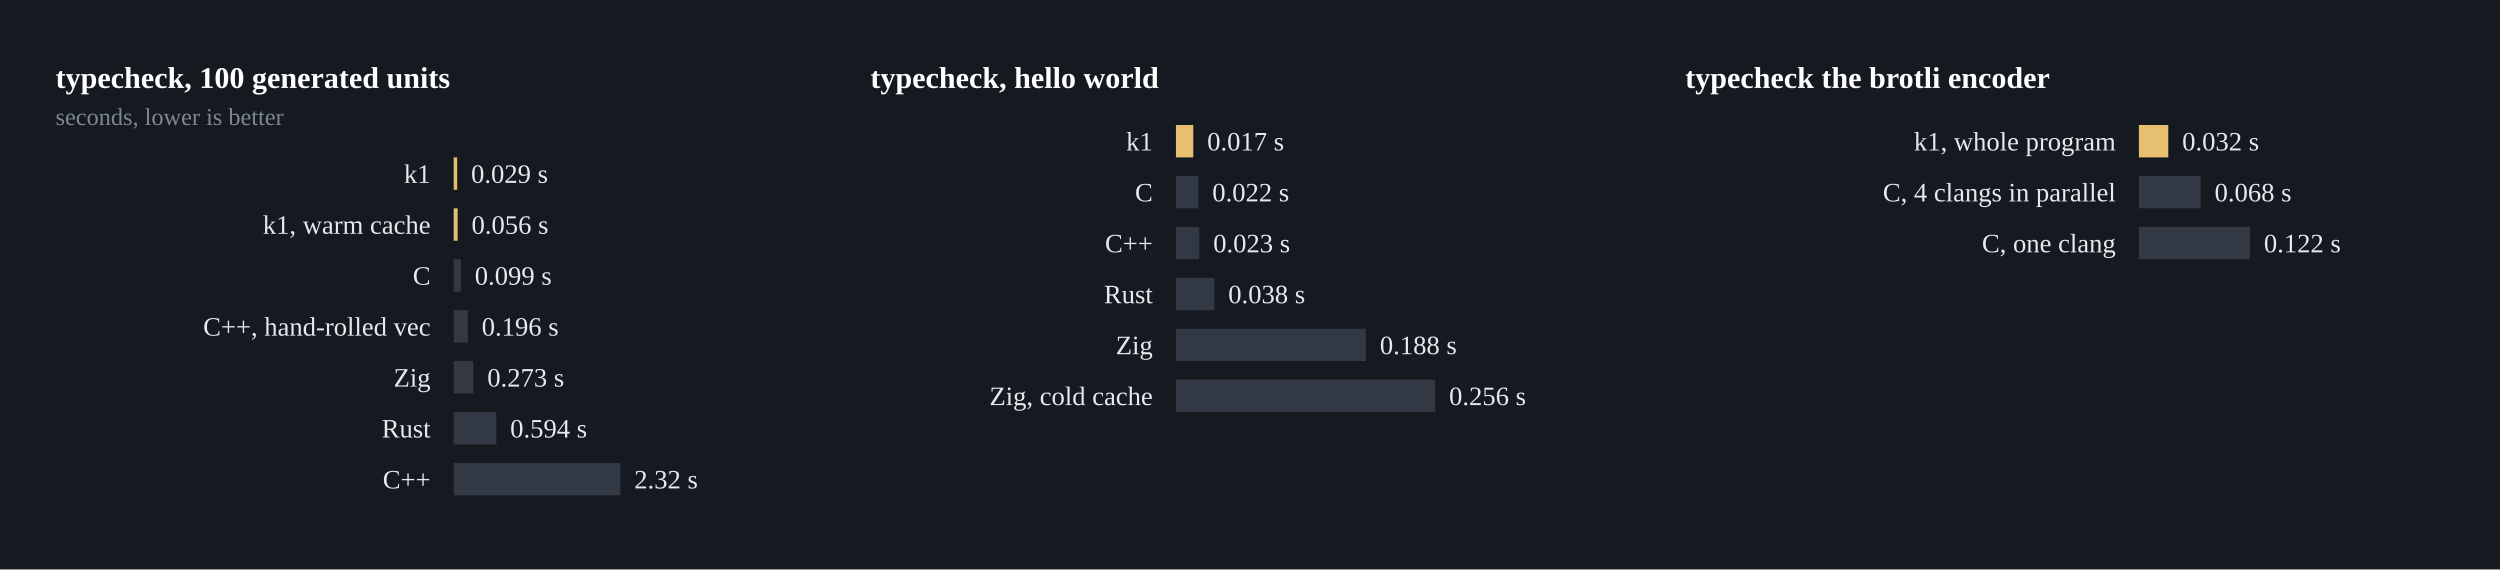
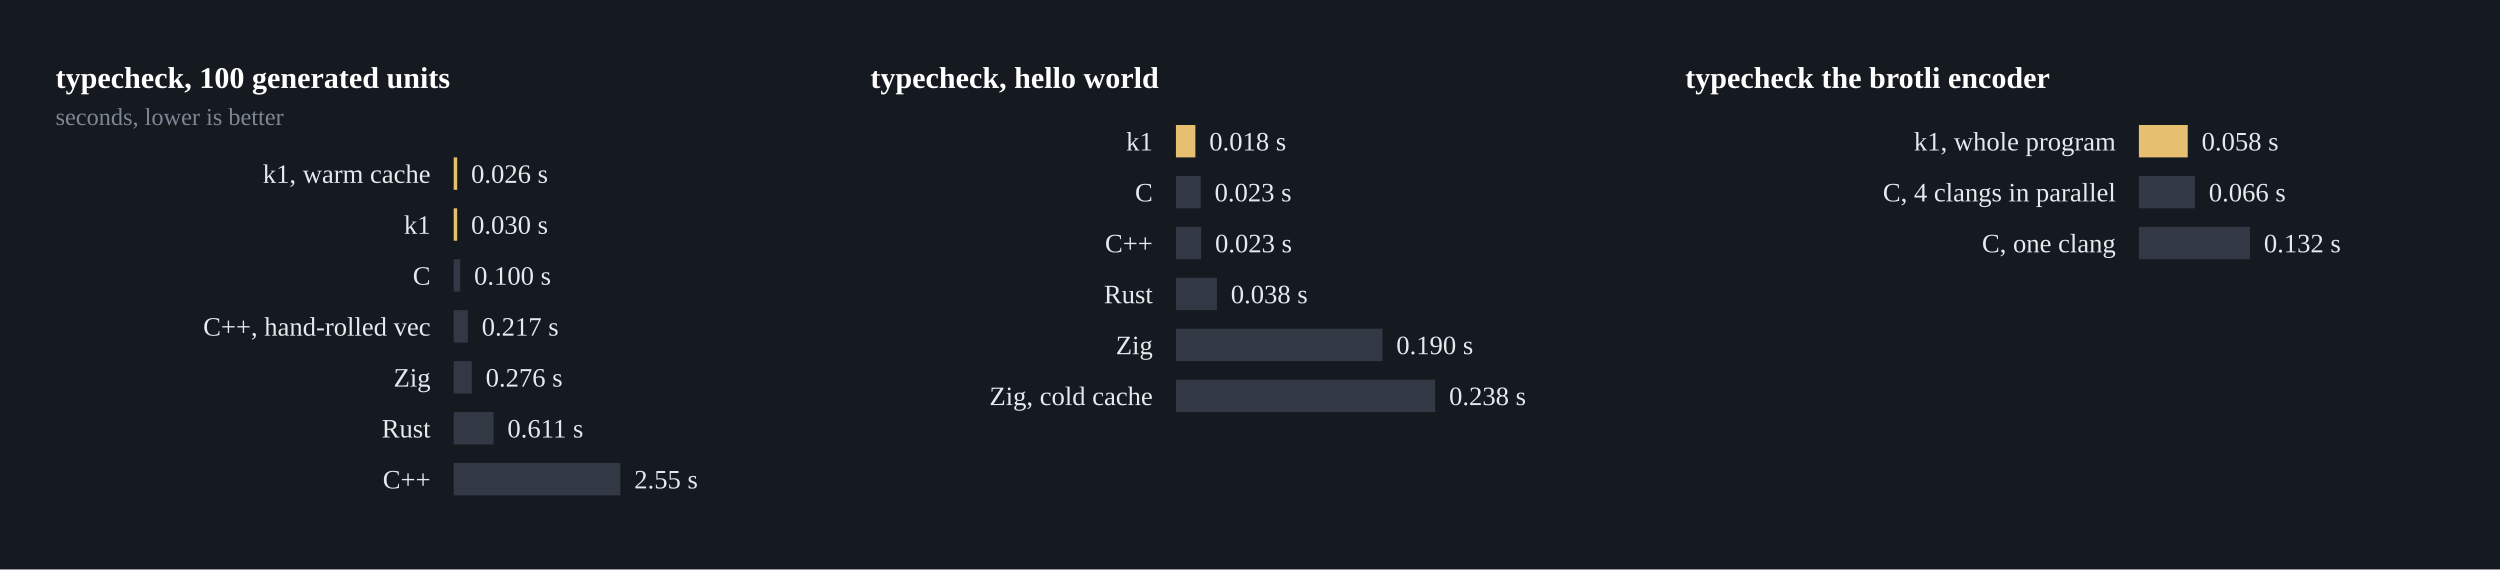
<svg xmlns="http://www.w3.org/2000/svg" viewBox="0 0 1080 246" width="1080" height="246" style="max-width:100%;height:auto" font-family="var(--mono, 'Martian Mono', ui-monospace, Menlo, monospace)" font-size="12">
  <style>
  .bg { fill: var(--p, #151920); }
  .t1 { fill: var(--b, #FFFFFF); font-weight: 600; font-size: 13px; }
  .t2 { fill: var(--m, #7E8794); font-size: 10.5px; }
  .t3 { fill: var(--f, #E6E9EE); font-size: 11.5px; font-variant-numeric: tabular-nums; }
  .t4 { fill: var(--m, #7E8794); font-size: 11px; font-style: italic; }
  text.muted { fill: var(--m, #7E8794); }
  rect.k1 { fill: var(--s, #E6C070); }
  rect.k1-dim { fill: var(--s, #E6C070); opacity: .45; }
  rect.other { fill: var(--l2, #333944); }
  rect.muted { fill: var(--l, #262B34); }
  .ref { stroke: var(--m, #7E8794); stroke-width: 1; stroke-dasharray: 3 3; }
</style>
  <rect class="bg" width="1080" height="246" />
  <text class="t1" x="24" y="38">typecheck, 100 generated units</text>
  <text class="t2" x="24" y="54">seconds, lower is better</text>
-   <text class="t3 k1" x="186" y="79" text-anchor="end">k1</text>
+   <text class="t3 k1" x="186" y="79" text-anchor="end">k1, warm cache</text>
  <rect class="k1" x="196" y="68" width="1.5" height="14" />
-   <text class="t3" x="203.5" y="79">0.029 s</text>
-   <text class="t3 k1" x="186" y="101" text-anchor="end">k1, warm cache</text>
-   <rect class="k1" x="196" y="90" width="1.7" height="14" />
-   <text class="t3" x="203.7" y="101">0.056 s</text>
+   <text class="t3" x="203.5" y="79">0.026 s</text>
+   <text class="t3 k1" x="186" y="101" text-anchor="end">k1</text>
+   <rect class="k1" x="196" y="90" width="1.5" height="14" />
+   <text class="t3" x="203.5" y="101">0.030 s</text>
  <text class="t3 other" x="186" y="123" text-anchor="end">C</text>
-   <rect class="other" x="196" y="112" width="3.1" height="14" />
-   <text class="t3" x="205.1" y="123">0.099 s</text>
+   <rect class="other" x="196" y="112" width="2.8" height="14" />
+   <text class="t3" x="204.8" y="123">0.100 s</text>
  <text class="t3 other" x="186" y="145" text-anchor="end">C++, hand-rolled vec</text>
  <rect class="other" x="196" y="134" width="6.1" height="14" />
-   <text class="t3" x="208.1" y="145">0.196 s</text>
+   <text class="t3" x="208.1" y="145">0.217 s</text>
  <text class="t3 other" x="186" y="167" text-anchor="end">Zig</text>
-   <rect class="other" x="196" y="156" width="8.5" height="14" />
-   <text class="t3" x="210.5" y="167">0.273 s</text>
+   <rect class="other" x="196" y="156" width="7.8" height="14" />
+   <text class="t3" x="209.8" y="167">0.276 s</text>
  <text class="t3 other" x="186" y="189" text-anchor="end">Rust</text>
-   <rect class="other" x="196" y="178" width="18.4" height="14" />
-   <text class="t3" x="220.4" y="189">0.594 s</text>
+   <rect class="other" x="196" y="178" width="17.2" height="14" />
+   <text class="t3" x="219.2" y="189">0.611 s</text>
  <text class="t3 other" x="186" y="211" text-anchor="end">C++</text>
  <rect class="other" x="196" y="200" width="72.0" height="14" />
-   <text class="t3" x="274.0" y="211">2.32 s</text>
+   <text class="t3" x="274.0" y="211">2.55 s</text>
  <text class="t1" x="376" y="38">typecheck, hello world</text>
  <text class="t3 k1" x="498" y="65" text-anchor="end">k1</text>
-   <rect class="k1" x="508" y="54" width="7.5" height="14" />
-   <text class="t3" x="521.5" y="65">0.017 s</text>
+   <rect class="k1" x="508" y="54" width="8.4" height="14" />
+   <text class="t3" x="522.4" y="65">0.018 s</text>
  <text class="t3 other" x="498" y="87" text-anchor="end">C</text>
-   <rect class="other" x="508" y="76" width="9.7" height="14" />
-   <text class="t3" x="523.7" y="87">0.022 s</text>
+   <rect class="other" x="508" y="76" width="10.7" height="14" />
+   <text class="t3" x="524.7" y="87">0.023 s</text>
  <text class="t3 other" x="498" y="109" text-anchor="end">C++</text>
-   <rect class="other" x="508" y="98" width="10.1" height="14" />
-   <text class="t3" x="524.1" y="109">0.023 s</text>
+   <rect class="other" x="508" y="98" width="10.9" height="14" />
+   <text class="t3" x="524.9" y="109">0.023 s</text>
  <text class="t3 other" x="498" y="131" text-anchor="end">Rust</text>
-   <rect class="other" x="508" y="120" width="16.6" height="14" />
-   <text class="t3" x="530.6" y="131">0.038 s</text>
+   <rect class="other" x="508" y="120" width="17.7" height="14" />
+   <text class="t3" x="531.7" y="131">0.038 s</text>
  <text class="t3 other" x="498" y="153" text-anchor="end">Zig</text>
-   <rect class="other" x="508" y="142" width="82.1" height="14" />
-   <text class="t3" x="596.1" y="153">0.188 s</text>
+   <rect class="other" x="508" y="142" width="89.2" height="14" />
+   <text class="t3" x="603.2" y="153">0.190 s</text>
  <text class="t3 other" x="498" y="175" text-anchor="end">Zig, cold cache</text>
  <rect class="other" x="508" y="164" width="112.0" height="14" />
-   <text class="t3" x="626.0" y="175">0.256 s</text>
+   <text class="t3" x="626.0" y="175">0.238 s</text>
  <text class="t1" x="728" y="38">typecheck the brotli encoder</text>
  <text class="t3 k1" x="914" y="65" text-anchor="end">k1, whole program</text>
-   <rect class="k1" x="924" y="54" width="12.7" height="14" />
-   <text class="t3" x="942.7" y="65">0.032 s</text>
+   <rect class="k1" x="924" y="54" width="21.1" height="14" />
+   <text class="t3" x="951.1" y="65">0.058 s</text>
  <text class="t3 other" x="914" y="87" text-anchor="end">C, 4 clangs in parallel</text>
-   <rect class="other" x="924" y="76" width="26.7" height="14" />
-   <text class="t3" x="956.7" y="87">0.068 s</text>
+   <rect class="other" x="924" y="76" width="24.2" height="14" />
+   <text class="t3" x="954.2" y="87">0.066 s</text>
  <text class="t3 other" x="914" y="109" text-anchor="end">C, one clang</text>
  <rect class="other" x="924" y="98" width="48.0" height="14" />
-   <text class="t3" x="978.0" y="109">0.122 s</text>
+   <text class="t3" x="978.0" y="109">0.132 s</text>
</svg>
